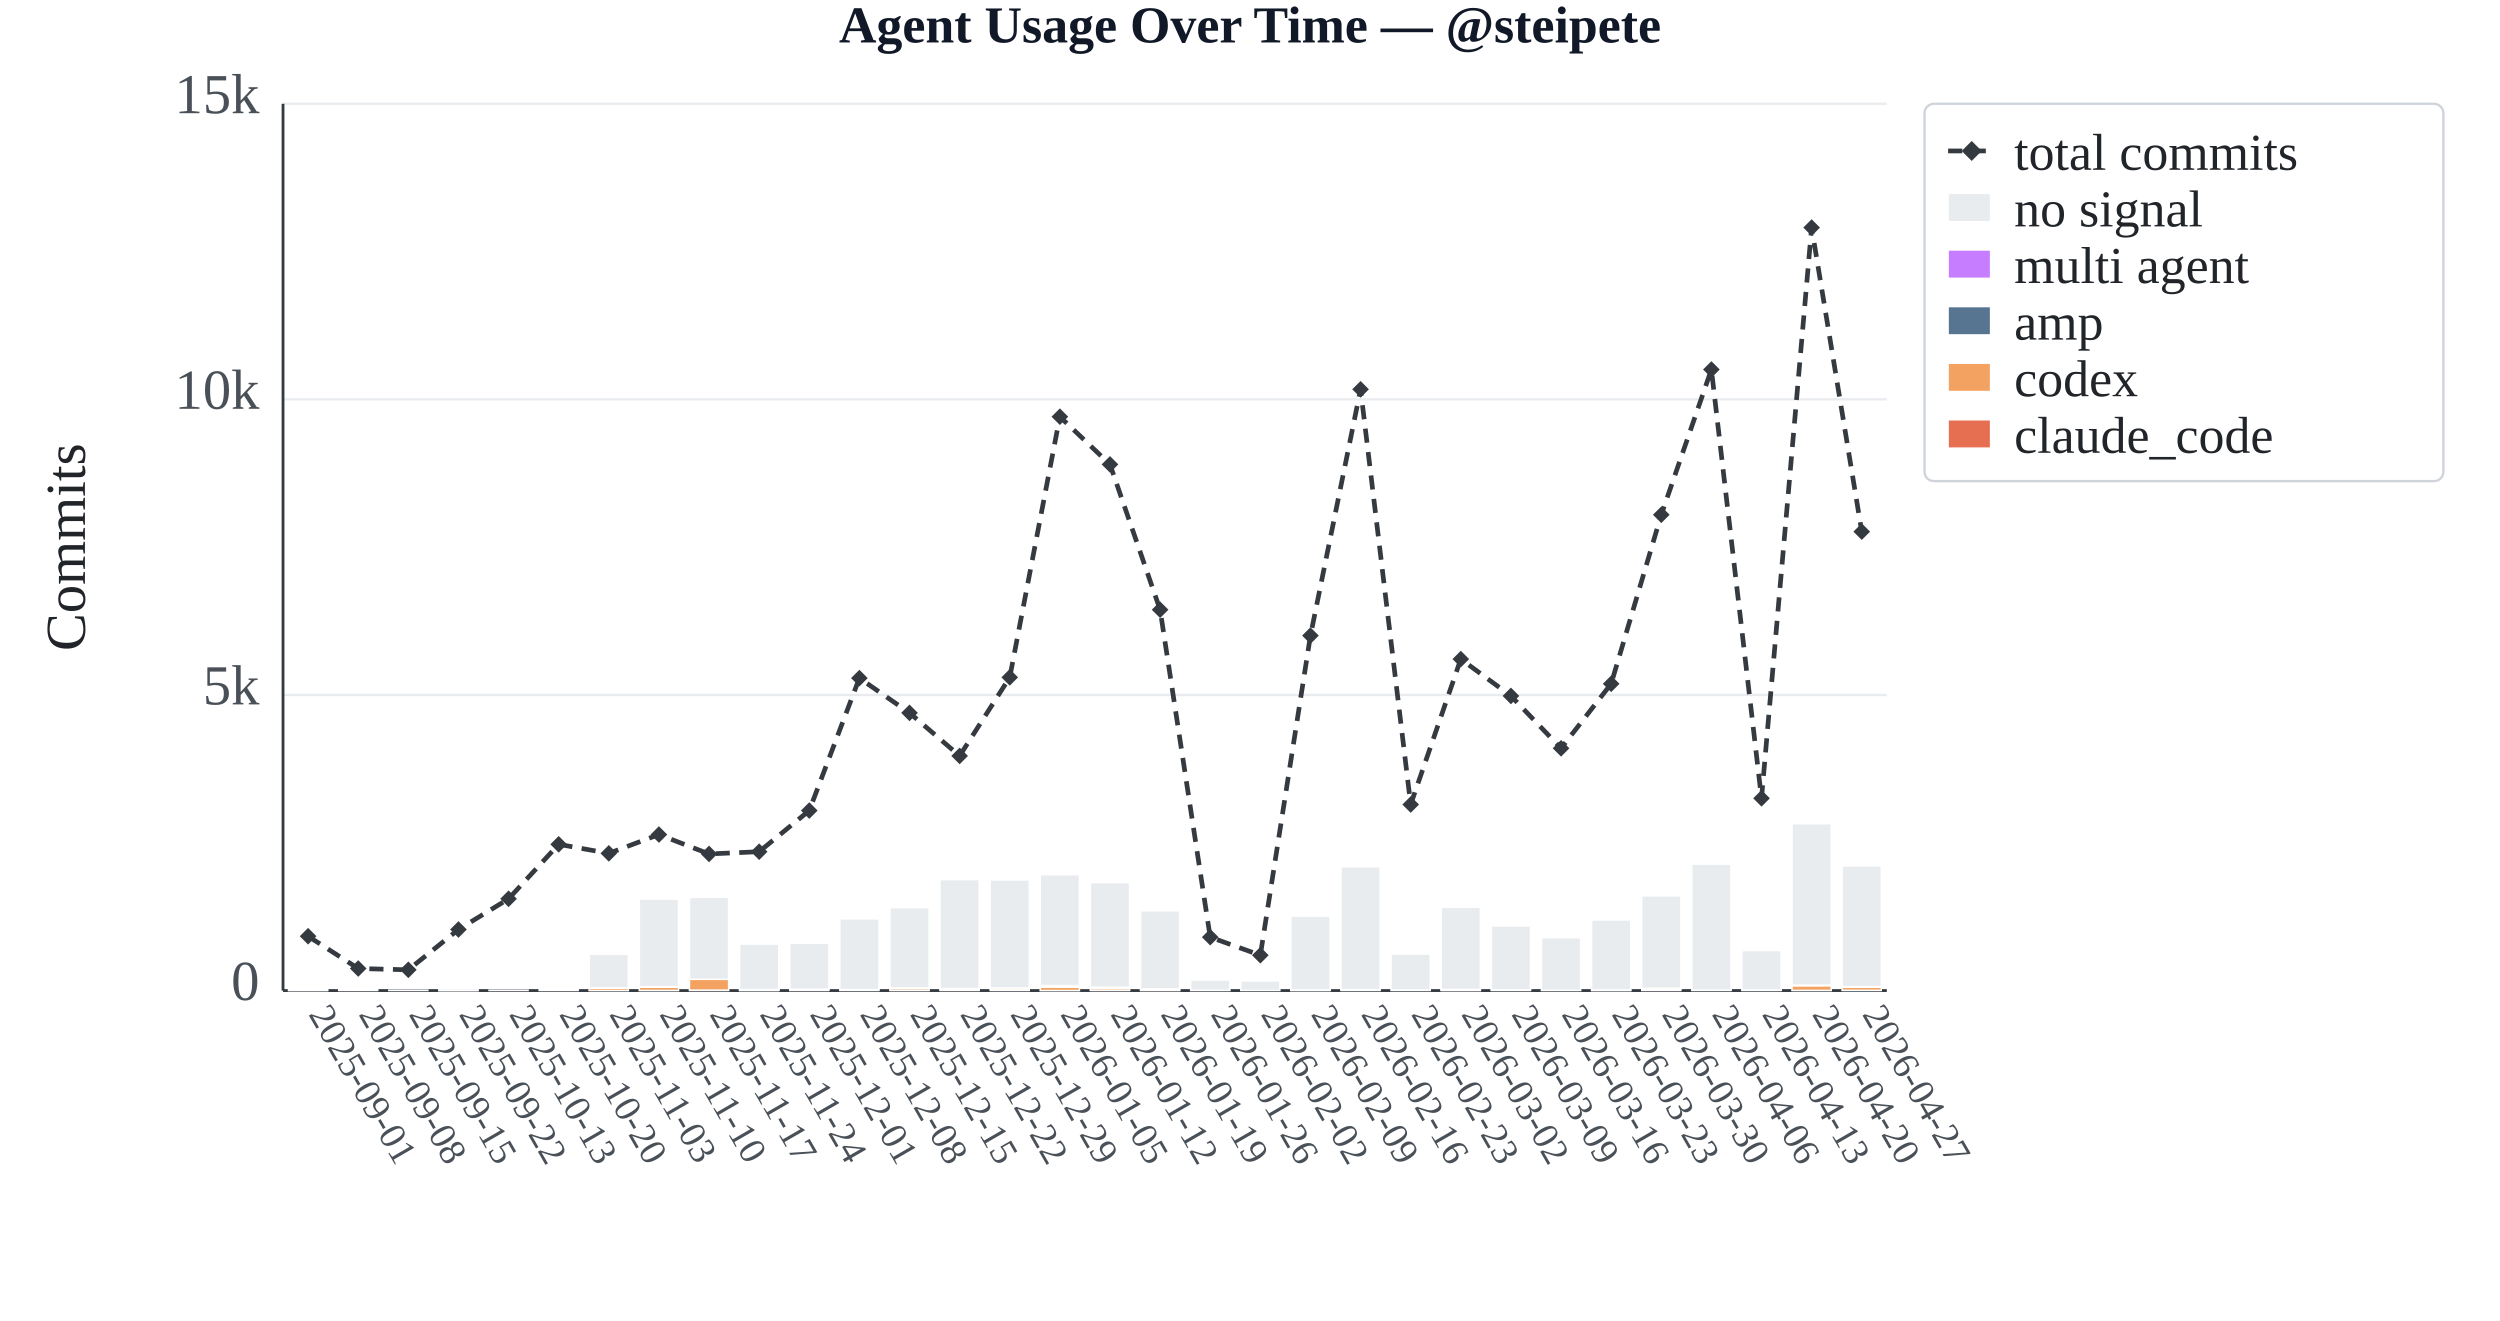
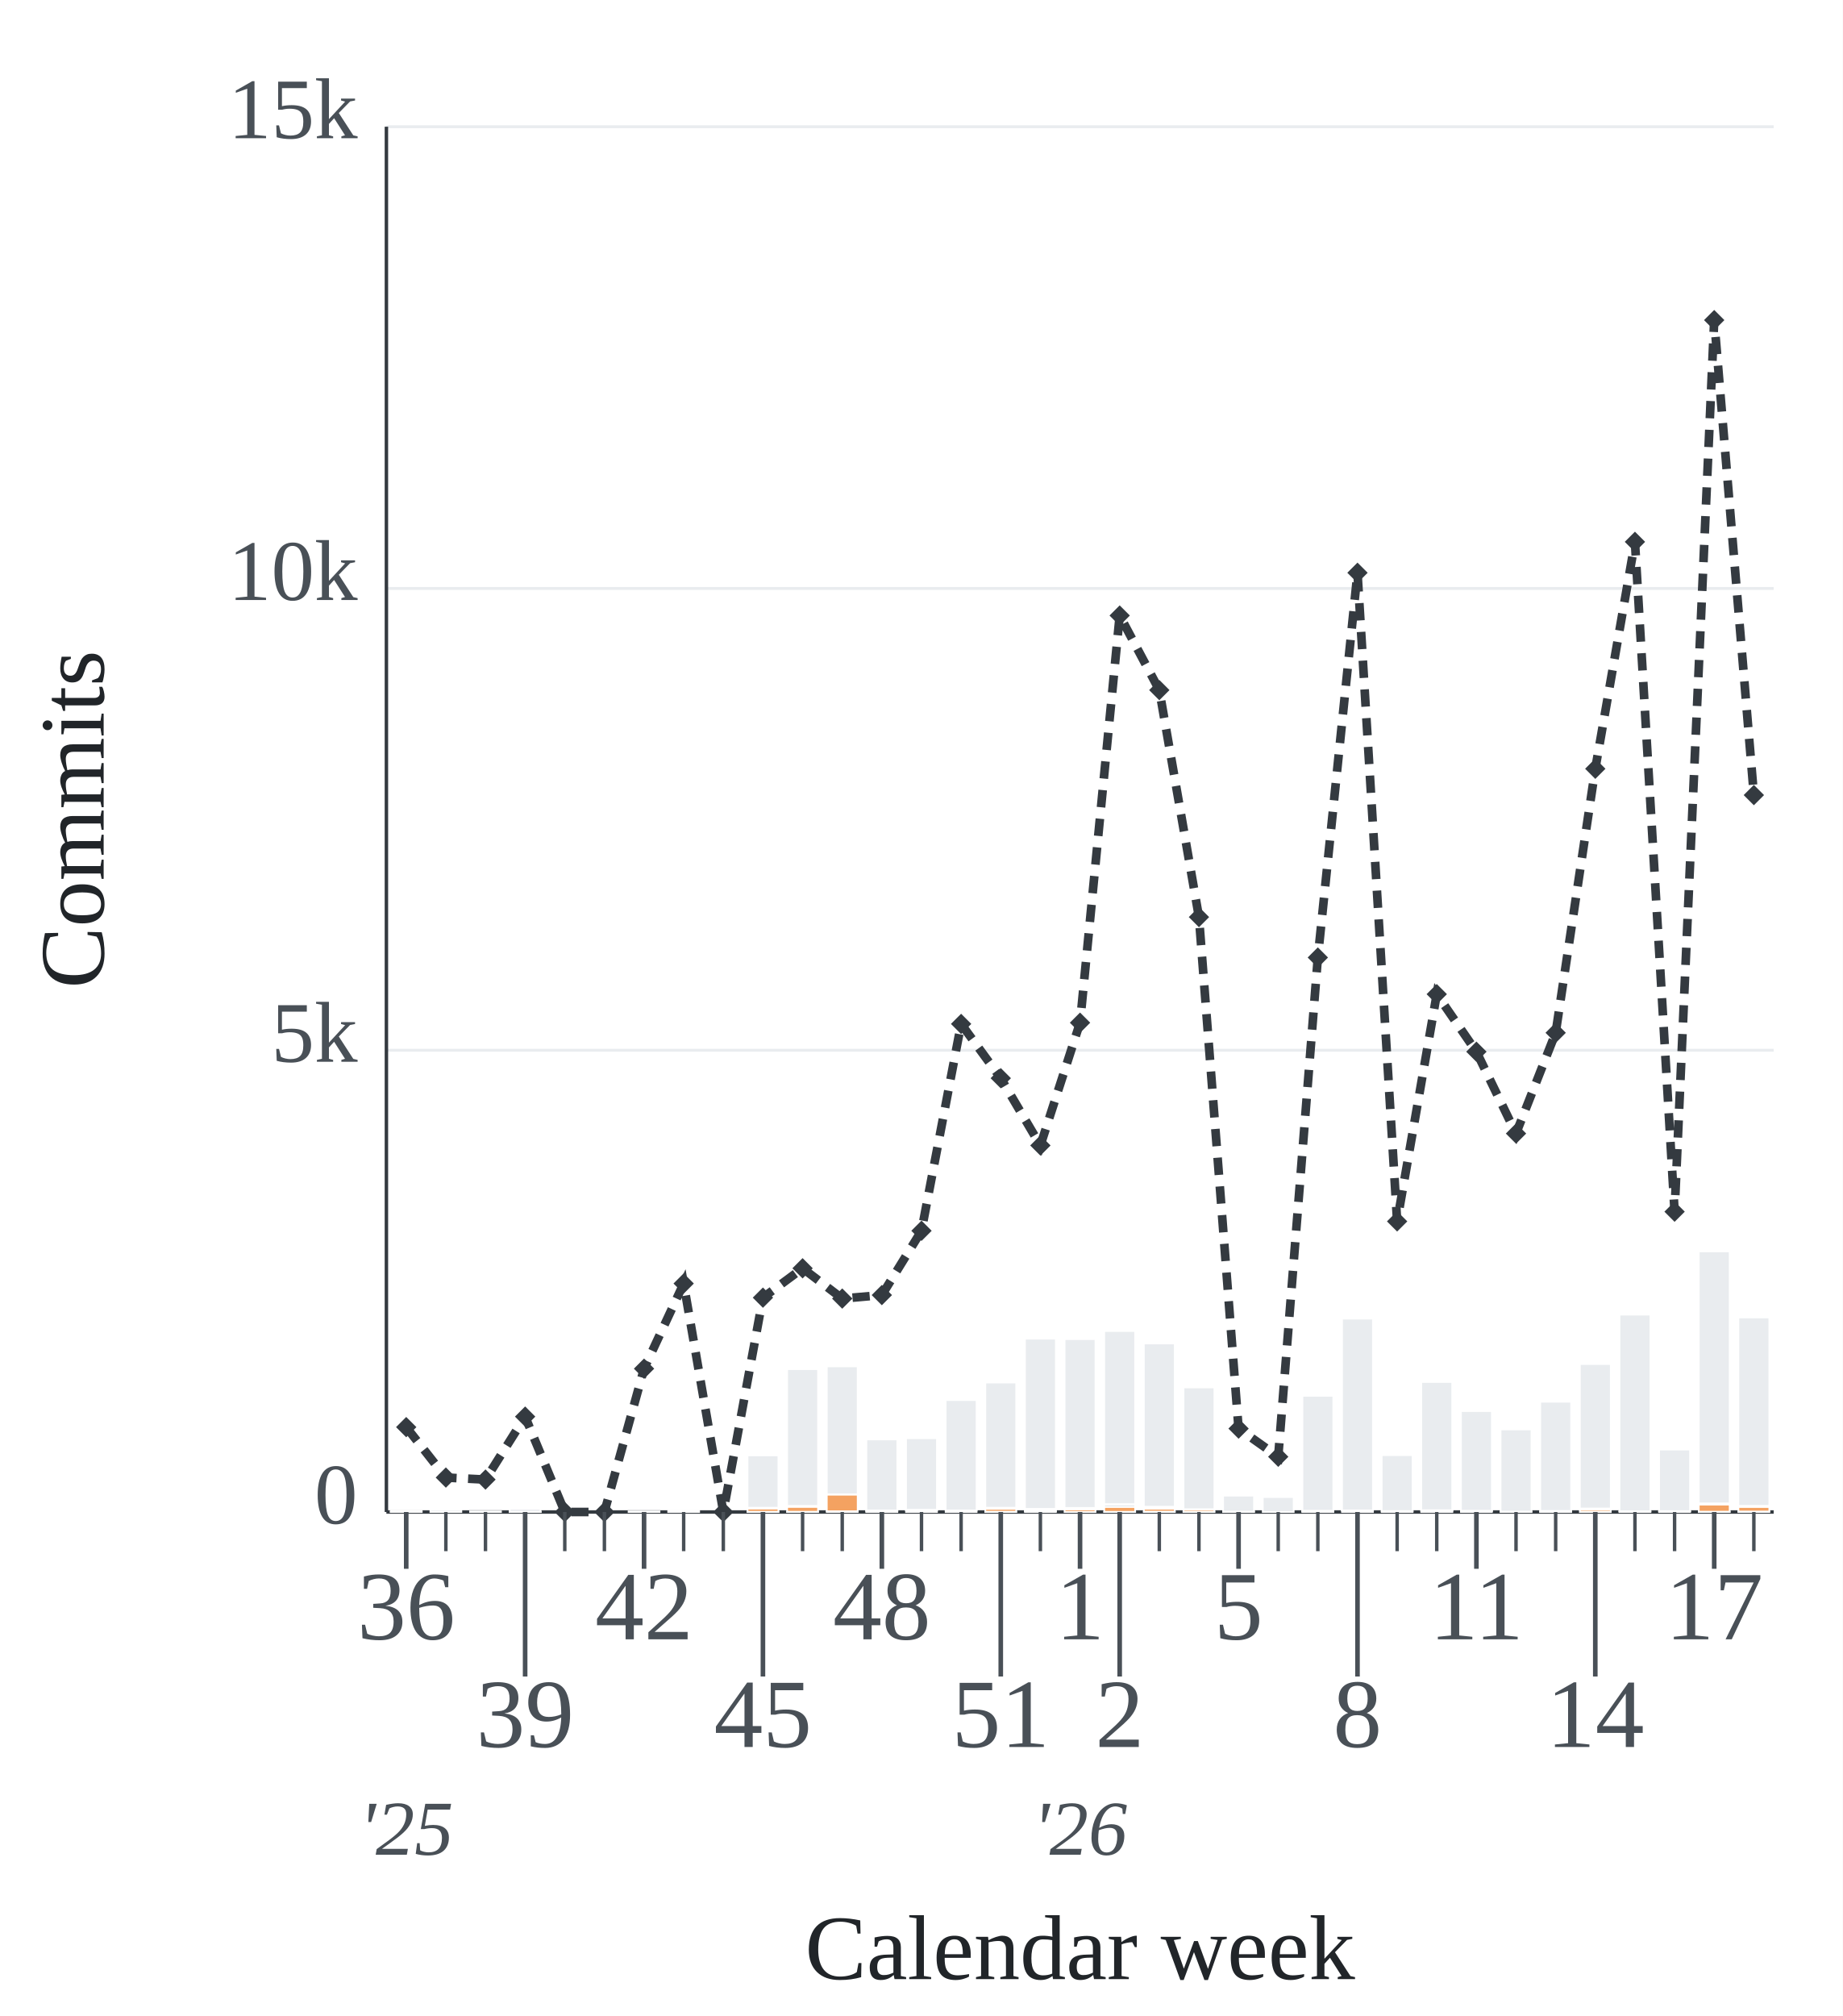
- <svg xmlns="http://www.w3.org/2000/svg" width="1060" height="560" viewBox="0 0 1060 560">
+ <svg xmlns="http://www.w3.org/2000/svg" width="640" height="700" viewBox="0 0 640 700">
  <rect width="100%" height="100%" fill="white" />
-   <line x1="120.00" y1="420.00" x2="800.00" y2="420.00" stroke="#e9ecef" stroke-width="1" />
-   <text x="110.00" y="424.00" text-anchor="end" font-size="24" fill="#495057">0</text>
-   <line x1="120.00" y1="294.67" x2="800.00" y2="294.67" stroke="#e9ecef" stroke-width="1" />
-   <text x="110.00" y="298.67" text-anchor="end" font-size="24" fill="#495057">5k</text>
-   <line x1="120.00" y1="169.33" x2="800.00" y2="169.33" stroke="#e9ecef" stroke-width="1" />
-   <text x="110.00" y="173.33" text-anchor="end" font-size="24" fill="#495057">10k</text>
-   <line x1="120.00" y1="44.00" x2="800.00" y2="44.00" stroke="#e9ecef" stroke-width="1" />
-   <text x="110.00" y="48.00" text-anchor="end" font-size="24" fill="#495057">15k</text>
-   <line x1="120.00" y1="420.00" x2="800.00" y2="420.00" stroke="#343a40" stroke-width="1.2" />
-   <line x1="120.00" y1="44.00" x2="120.00" y2="420.00" stroke="#343a40" stroke-width="1.2" />
-   <text x="530.00" y="18" text-anchor="middle" font-size="22" font-weight="700" fill="#111827">Agent Usage Over Time — @steipete</text>
-   <text x="36.00" y="232.00" transform="rotate(-90 36.00 232.00)" text-anchor="middle" font-size="24" fill="#212529">Commits</text>
-   <rect x="122.34" y="419.95" width="16.58" height="0.05" fill="#e76f51" stroke="white" stroke-width="0.6" />
-   <rect x="122.34" y="419.65" width="16.58" height="0.30" fill="#e9ecef" stroke="white" stroke-width="0.6" />
-   <rect x="143.59" y="419.40" width="16.58" height="0.60" fill="#e9ecef" stroke="white" stroke-width="0.6" />
-   <rect x="164.84" y="419.82" width="16.58" height="0.18" fill="#e9ecef" stroke="white" stroke-width="0.6" />
-   <rect x="186.09" y="419.97" width="16.58" height="0.03" fill="#e76f51" stroke="white" stroke-width="0.6" />
-   <rect x="186.09" y="419.95" width="16.58" height="0.03" fill="#f4a261" stroke="white" stroke-width="0.6" />
-   <rect x="186.09" y="419.12" width="16.58" height="0.83" fill="#e9ecef" stroke="white" stroke-width="0.6" />
-   <rect x="207.34" y="419.82" width="16.58" height="0.18" fill="#e9ecef" stroke="white" stroke-width="0.6" />
-   <rect x="228.59" y="419.60" width="16.58" height="0.40" fill="#e9ecef" stroke="white" stroke-width="0.6" />
-   <rect x="249.84" y="419.95" width="16.58" height="0.05" fill="#e76f51" stroke="white" stroke-width="0.6" />
-   <rect x="249.84" y="419.00" width="16.58" height="0.95" fill="#f4a261" stroke="white" stroke-width="0.6" />
-   <rect x="249.84" y="418.97" width="16.58" height="0.03" fill="#577590" stroke="white" stroke-width="0.6" />
-   <rect x="249.84" y="418.85" width="16.58" height="0.13" fill="#c77dff" stroke="white" stroke-width="0.6" />
-   <rect x="249.84" y="404.63" width="16.58" height="14.21" fill="#e9ecef" stroke="white" stroke-width="0.6" />
-   <rect x="271.09" y="419.95" width="16.58" height="0.05" fill="#e76f51" stroke="white" stroke-width="0.6" />
-   <rect x="271.09" y="418.57" width="16.58" height="1.38" fill="#f4a261" stroke="white" stroke-width="0.6" />
-   <rect x="271.09" y="418.47" width="16.58" height="0.10" fill="#577590" stroke="white" stroke-width="0.6" />
-   <rect x="271.09" y="418.35" width="16.58" height="0.13" fill="#c77dff" stroke="white" stroke-width="0.6" />
-   <rect x="271.09" y="381.22" width="16.58" height="37.12" fill="#e9ecef" stroke="white" stroke-width="0.6" />
-   <rect x="292.34" y="419.80" width="16.58" height="0.20" fill="#e76f51" stroke="white" stroke-width="0.6" />
-   <rect x="292.34" y="415.24" width="16.58" height="4.56" fill="#f4a261" stroke="white" stroke-width="0.6" />
-   <rect x="292.34" y="415.21" width="16.58" height="0.03" fill="#577590" stroke="white" stroke-width="0.6" />
-   <rect x="292.34" y="380.47" width="16.58" height="34.74" fill="#e9ecef" stroke="white" stroke-width="0.6" />
-   <rect x="313.59" y="419.95" width="16.58" height="0.05" fill="#e76f51" stroke="white" stroke-width="0.6" />
-   <rect x="313.59" y="419.65" width="16.58" height="0.30" fill="#f4a261" stroke="white" stroke-width="0.6" />
-   <rect x="313.59" y="419.62" width="16.58" height="0.03" fill="#577590" stroke="white" stroke-width="0.6" />
-   <rect x="313.59" y="419.57" width="16.58" height="0.05" fill="#c77dff" stroke="white" stroke-width="0.6" />
-   <rect x="313.59" y="400.30" width="16.58" height="19.28" fill="#e9ecef" stroke="white" stroke-width="0.6" />
-   <rect x="334.84" y="419.50" width="16.58" height="0.50" fill="#f4a261" stroke="white" stroke-width="0.6" />
-   <rect x="334.84" y="419.45" width="16.58" height="0.05" fill="#577590" stroke="white" stroke-width="0.6" />
-   <rect x="334.84" y="419.40" width="16.58" height="0.05" fill="#c77dff" stroke="white" stroke-width="0.6" />
-   <rect x="334.84" y="399.97" width="16.58" height="19.43" fill="#e9ecef" stroke="white" stroke-width="0.6" />
-   <rect x="356.09" y="419.57" width="16.58" height="0.43" fill="#f4a261" stroke="white" stroke-width="0.6" />
-   <rect x="356.09" y="389.62" width="16.58" height="29.95" fill="#e9ecef" stroke="white" stroke-width="0.6" />
-   <rect x="377.34" y="419.92" width="16.58" height="0.08" fill="#e76f51" stroke="white" stroke-width="0.6" />
-   <rect x="377.34" y="419.12" width="16.58" height="0.80" fill="#f4a261" stroke="white" stroke-width="0.6" />
-   <rect x="377.34" y="418.90" width="16.58" height="0.23" fill="#577590" stroke="white" stroke-width="0.6" />
-   <rect x="377.34" y="418.85" width="16.58" height="0.05" fill="#c77dff" stroke="white" stroke-width="0.6" />
-   <rect x="377.34" y="384.86" width="16.58" height="33.99" fill="#e9ecef" stroke="white" stroke-width="0.6" />
-   <rect x="398.59" y="419.77" width="16.58" height="0.23" fill="#e76f51" stroke="white" stroke-width="0.6" />
-   <rect x="398.59" y="419.35" width="16.58" height="0.43" fill="#f4a261" stroke="white" stroke-width="0.6" />
-   <rect x="398.59" y="419.22" width="16.58" height="0.13" fill="#577590" stroke="white" stroke-width="0.6" />
-   <rect x="398.59" y="419.15" width="16.58" height="0.08" fill="#c77dff" stroke="white" stroke-width="0.6" />
-   <rect x="398.59" y="372.95" width="16.58" height="46.20" fill="#e9ecef" stroke="white" stroke-width="0.6" />
-   <rect x="419.84" y="419.30" width="16.58" height="0.70" fill="#f4a261" stroke="white" stroke-width="0.6" />
-   <rect x="419.84" y="419.00" width="16.58" height="0.30" fill="#577590" stroke="white" stroke-width="0.6" />
-   <rect x="419.84" y="418.90" width="16.58" height="0.10" fill="#c77dff" stroke="white" stroke-width="0.6" />
-   <rect x="419.84" y="373.08" width="16.58" height="45.82" fill="#e9ecef" stroke="white" stroke-width="0.6" />
-   <rect x="441.09" y="419.97" width="16.58" height="0.03" fill="#e76f51" stroke="white" stroke-width="0.6" />
-   <rect x="441.09" y="418.60" width="16.58" height="1.38" fill="#f4a261" stroke="white" stroke-width="0.6" />
-   <rect x="441.09" y="418.07" width="16.58" height="0.53" fill="#577590" stroke="white" stroke-width="0.6" />
-   <rect x="441.09" y="417.87" width="16.58" height="0.20" fill="#c77dff" stroke="white" stroke-width="0.6" />
-   <rect x="441.09" y="370.87" width="16.58" height="47.00" fill="#e9ecef" stroke="white" stroke-width="0.6" />
-   <rect x="462.34" y="419.90" width="16.58" height="0.10" fill="#e76f51" stroke="white" stroke-width="0.6" />
-   <rect x="462.34" y="419.10" width="16.58" height="0.80" fill="#f4a261" stroke="white" stroke-width="0.6" />
-   <rect x="462.34" y="418.75" width="16.58" height="0.35" fill="#577590" stroke="white" stroke-width="0.6" />
-   <rect x="462.34" y="418.57" width="16.58" height="0.18" fill="#c77dff" stroke="white" stroke-width="0.6" />
-   <rect x="462.34" y="374.25" width="16.58" height="44.32" fill="#e9ecef" stroke="white" stroke-width="0.6" />
-   <rect x="483.59" y="419.92" width="16.58" height="0.08" fill="#e76f51" stroke="white" stroke-width="0.6" />
-   <rect x="483.59" y="419.30" width="16.58" height="0.63" fill="#f4a261" stroke="white" stroke-width="0.6" />
-   <rect x="483.59" y="419.25" width="16.58" height="0.05" fill="#577590" stroke="white" stroke-width="0.6" />
-   <rect x="483.59" y="386.19" width="16.58" height="33.06" fill="#e9ecef" stroke="white" stroke-width="0.6" />
-   <rect x="504.84" y="419.90" width="16.58" height="0.10" fill="#f4a261" stroke="white" stroke-width="0.6" />
-   <rect x="504.84" y="415.56" width="16.58" height="4.34" fill="#e9ecef" stroke="white" stroke-width="0.6" />
-   <rect x="526.09" y="415.94" width="16.58" height="4.06" fill="#e9ecef" stroke="white" stroke-width="0.6" />
-   <rect x="547.34" y="419.95" width="16.58" height="0.05" fill="#e76f51" stroke="white" stroke-width="0.6" />
-   <rect x="547.34" y="419.72" width="16.58" height="0.23" fill="#f4a261" stroke="white" stroke-width="0.6" />
-   <rect x="547.34" y="419.70" width="16.58" height="0.03" fill="#577590" stroke="white" stroke-width="0.6" />
-   <rect x="547.34" y="419.67" width="16.58" height="0.03" fill="#c77dff" stroke="white" stroke-width="0.6" />
-   <rect x="547.34" y="388.47" width="16.58" height="31.21" fill="#e9ecef" stroke="white" stroke-width="0.6" />
-   <rect x="568.59" y="419.60" width="16.58" height="0.40" fill="#f4a261" stroke="white" stroke-width="0.6" />
-   <rect x="568.59" y="419.57" width="16.58" height="0.03" fill="#c77dff" stroke="white" stroke-width="0.6" />
-   <rect x="568.59" y="367.51" width="16.58" height="52.06" fill="#e9ecef" stroke="white" stroke-width="0.6" />
-   <rect x="589.84" y="419.75" width="16.58" height="0.25" fill="#f4a261" stroke="white" stroke-width="0.6" />
-   <rect x="589.84" y="404.56" width="16.58" height="15.19" fill="#e9ecef" stroke="white" stroke-width="0.6" />
-   <rect x="611.09" y="419.95" width="16.58" height="0.05" fill="#e76f51" stroke="white" stroke-width="0.6" />
-   <rect x="611.09" y="419.60" width="16.58" height="0.35" fill="#f4a261" stroke="white" stroke-width="0.6" />
-   <rect x="611.09" y="419.55" width="16.58" height="0.05" fill="#577590" stroke="white" stroke-width="0.6" />
-   <rect x="611.09" y="419.52" width="16.58" height="0.03" fill="#c77dff" stroke="white" stroke-width="0.6" />
-   <rect x="611.09" y="384.71" width="16.58" height="34.82" fill="#e9ecef" stroke="white" stroke-width="0.6" />
-   <rect x="632.34" y="419.70" width="16.58" height="0.30" fill="#f4a261" stroke="white" stroke-width="0.6" />
-   <rect x="632.34" y="419.67" width="16.58" height="0.03" fill="#577590" stroke="white" stroke-width="0.6" />
-   <rect x="632.34" y="392.60" width="16.58" height="27.07" fill="#e9ecef" stroke="white" stroke-width="0.6" />
-   <rect x="653.59" y="419.90" width="16.58" height="0.10" fill="#f4a261" stroke="white" stroke-width="0.6" />
-   <rect x="653.59" y="397.59" width="16.58" height="22.31" fill="#e9ecef" stroke="white" stroke-width="0.6" />
-   <rect x="674.84" y="419.97" width="16.58" height="0.03" fill="#e76f51" stroke="white" stroke-width="0.6" />
-   <rect x="674.84" y="419.72" width="16.58" height="0.25" fill="#f4a261" stroke="white" stroke-width="0.6" />
-   <rect x="674.84" y="390.07" width="16.58" height="29.65" fill="#e9ecef" stroke="white" stroke-width="0.6" />
-   <rect x="696.09" y="419.37" width="16.58" height="0.63" fill="#f4a261" stroke="white" stroke-width="0.6" />
-   <rect x="696.09" y="419.30" width="16.58" height="0.08" fill="#577590" stroke="white" stroke-width="0.6" />
-   <rect x="696.09" y="419.05" width="16.58" height="0.25" fill="#c77dff" stroke="white" stroke-width="0.6" />
-   <rect x="696.09" y="379.84" width="16.58" height="39.20" fill="#e9ecef" stroke="white" stroke-width="0.6" />
-   <rect x="717.34" y="419.85" width="16.58" height="0.15" fill="#f4a261" stroke="white" stroke-width="0.6" />
-   <rect x="717.34" y="419.82" width="16.58" height="0.03" fill="#c77dff" stroke="white" stroke-width="0.6" />
-   <rect x="717.34" y="366.43" width="16.58" height="53.39" fill="#e9ecef" stroke="white" stroke-width="0.6" />
-   <rect x="738.59" y="419.82" width="16.58" height="0.18" fill="#f4a261" stroke="white" stroke-width="0.6" />
-   <rect x="738.59" y="419.77" width="16.58" height="0.05" fill="#c77dff" stroke="white" stroke-width="0.6" />
-   <rect x="738.59" y="403.05" width="16.58" height="16.72" fill="#e9ecef" stroke="white" stroke-width="0.6" />
-   <rect x="759.84" y="419.92" width="16.58" height="0.08" fill="#e76f51" stroke="white" stroke-width="0.6" />
-   <rect x="759.84" y="417.94" width="16.58" height="1.98" fill="#f4a261" stroke="white" stroke-width="0.6" />
-   <rect x="759.84" y="417.72" width="16.58" height="0.23" fill="#577590" stroke="white" stroke-width="0.6" />
-   <rect x="759.84" y="417.67" width="16.58" height="0.05" fill="#c77dff" stroke="white" stroke-width="0.6" />
-   <rect x="759.84" y="349.26" width="16.58" height="68.41" fill="#e9ecef" stroke="white" stroke-width="0.6" />
-   <rect x="781.09" y="419.87" width="16.58" height="0.13" fill="#e76f51" stroke="white" stroke-width="0.6" />
-   <rect x="781.09" y="418.57" width="16.58" height="1.30" fill="#f4a261" stroke="white" stroke-width="0.6" />
-   <rect x="781.09" y="418.55" width="16.58" height="0.03" fill="#577590" stroke="white" stroke-width="0.6" />
-   <rect x="781.09" y="418.32" width="16.58" height="0.23" fill="#c77dff" stroke="white" stroke-width="0.6" />
-   <rect x="781.09" y="367.18" width="16.58" height="51.14" fill="#e9ecef" stroke="white" stroke-width="0.6" />
-   <polyline fill="none" stroke="#343a40" stroke-width="2" stroke-dasharray="6 4" points="130.63,396.96 151.88,410.65 173.13,411.20 194.38,394.11 215.63,381.10 236.88,357.99 258.13,361.82 279.38,353.85 300.63,362.07 321.88,361.12 343.13,343.67 364.38,287.52 385.63,302.26 406.88,320.51 428.13,287.20 449.38,176.68 470.63,196.91 491.88,258.52 513.13,397.36 534.38,405.01 555.63,269.50 576.88,165.07 598.13,341.12 619.38,279.45 640.63,295.07 661.88,317.28 683.13,289.93 704.38,218.26 725.63,156.67 746.88,338.48 768.13,96.49 789.38,225.41" />
-   <rect x="128.13" y="394.46" width="5" height="5" fill="#343a40" transform="rotate(45 130.63 396.96)" />
-   <rect x="149.38" y="408.15" width="5" height="5" fill="#343a40" transform="rotate(45 151.88 410.65)" />
-   <rect x="170.63" y="408.70" width="5" height="5" fill="#343a40" transform="rotate(45 173.13 411.20)" />
-   <rect x="191.88" y="391.61" width="5" height="5" fill="#343a40" transform="rotate(45 194.38 394.11)" />
-   <rect x="213.13" y="378.60" width="5" height="5" fill="#343a40" transform="rotate(45 215.63 381.10)" />
-   <rect x="234.38" y="355.49" width="5" height="5" fill="#343a40" transform="rotate(45 236.88 357.99)" />
-   <rect x="255.63" y="359.32" width="5" height="5" fill="#343a40" transform="rotate(45 258.13 361.82)" />
-   <rect x="276.88" y="351.35" width="5" height="5" fill="#343a40" transform="rotate(45 279.38 353.85)" />
-   <rect x="298.13" y="359.57" width="5" height="5" fill="#343a40" transform="rotate(45 300.63 362.07)" />
-   <rect x="319.38" y="358.62" width="5" height="5" fill="#343a40" transform="rotate(45 321.88 361.12)" />
-   <rect x="340.63" y="341.17" width="5" height="5" fill="#343a40" transform="rotate(45 343.13 343.67)" />
-   <rect x="361.88" y="285.02" width="5" height="5" fill="#343a40" transform="rotate(45 364.38 287.52)" />
-   <rect x="383.13" y="299.76" width="5" height="5" fill="#343a40" transform="rotate(45 385.63 302.26)" />
-   <rect x="404.38" y="318.01" width="5" height="5" fill="#343a40" transform="rotate(45 406.88 320.51)" />
-   <rect x="425.63" y="284.70" width="5" height="5" fill="#343a40" transform="rotate(45 428.13 287.20)" />
-   <rect x="446.88" y="174.18" width="5" height="5" fill="#343a40" transform="rotate(45 449.38 176.68)" />
-   <rect x="468.13" y="194.41" width="5" height="5" fill="#343a40" transform="rotate(45 470.63 196.91)" />
-   <rect x="489.38" y="256.02" width="5" height="5" fill="#343a40" transform="rotate(45 491.88 258.52)" />
-   <rect x="510.63" y="394.86" width="5" height="5" fill="#343a40" transform="rotate(45 513.13 397.36)" />
-   <rect x="531.88" y="402.51" width="5" height="5" fill="#343a40" transform="rotate(45 534.38 405.01)" />
-   <rect x="553.13" y="267.00" width="5" height="5" fill="#343a40" transform="rotate(45 555.63 269.50)" />
-   <rect x="574.38" y="162.57" width="5" height="5" fill="#343a40" transform="rotate(45 576.88 165.07)" />
-   <rect x="595.63" y="338.62" width="5" height="5" fill="#343a40" transform="rotate(45 598.13 341.12)" />
-   <rect x="616.88" y="276.95" width="5" height="5" fill="#343a40" transform="rotate(45 619.38 279.45)" />
-   <rect x="638.13" y="292.57" width="5" height="5" fill="#343a40" transform="rotate(45 640.63 295.07)" />
-   <rect x="659.38" y="314.78" width="5" height="5" fill="#343a40" transform="rotate(45 661.88 317.28)" />
-   <rect x="680.63" y="287.43" width="5" height="5" fill="#343a40" transform="rotate(45 683.13 289.93)" />
-   <rect x="701.88" y="215.76" width="5" height="5" fill="#343a40" transform="rotate(45 704.38 218.26)" />
-   <rect x="723.13" y="154.17" width="5" height="5" fill="#343a40" transform="rotate(45 725.63 156.67)" />
-   <rect x="744.38" y="335.98" width="5" height="5" fill="#343a40" transform="rotate(45 746.88 338.48)" />
-   <rect x="765.63" y="93.99" width="5" height="5" fill="#343a40" transform="rotate(45 768.13 96.49)" />
-   <rect x="786.88" y="222.91" width="5" height="5" fill="#343a40" transform="rotate(45 789.38 225.41)" />
-   <text x="130.63" y="430.00" transform="rotate(60 130.63 430.00)" font-size="16" text-anchor="start" fill="#495057">2025-09-01</text>
-   <text x="151.88" y="430.00" transform="rotate(60 151.88 430.00)" font-size="16" text-anchor="start" fill="#495057">2025-09-08</text>
-   <text x="173.13" y="430.00" transform="rotate(60 173.13 430.00)" font-size="16" text-anchor="start" fill="#495057">2025-09-15</text>
-   <text x="194.38" y="430.00" transform="rotate(60 194.38 430.00)" font-size="16" text-anchor="start" fill="#495057">2025-09-22</text>
-   <text x="215.63" y="430.00" transform="rotate(60 215.63 430.00)" font-size="16" text-anchor="start" fill="#495057">2025-10-13</text>
-   <text x="236.88" y="430.00" transform="rotate(60 236.88 430.00)" font-size="16" text-anchor="start" fill="#495057">2025-10-20</text>
-   <text x="258.13" y="430.00" transform="rotate(60 258.13 430.00)" font-size="16" text-anchor="start" fill="#495057">2025-11-03</text>
-   <text x="279.38" y="430.00" transform="rotate(60 279.38 430.00)" font-size="16" text-anchor="start" fill="#495057">2025-11-10</text>
-   <text x="300.63" y="430.00" transform="rotate(60 300.63 430.00)" font-size="16" text-anchor="start" fill="#495057">2025-11-17</text>
-   <text x="321.88" y="430.00" transform="rotate(60 321.88 430.00)" font-size="16" text-anchor="start" fill="#495057">2025-11-24</text>
-   <text x="343.13" y="430.00" transform="rotate(60 343.13 430.00)" font-size="16" text-anchor="start" fill="#495057">2025-12-01</text>
-   <text x="364.38" y="430.00" transform="rotate(60 364.38 430.00)" font-size="16" text-anchor="start" fill="#495057">2025-12-08</text>
-   <text x="385.63" y="430.00" transform="rotate(60 385.63 430.00)" font-size="16" text-anchor="start" fill="#495057">2025-12-15</text>
-   <text x="406.88" y="430.00" transform="rotate(60 406.88 430.00)" font-size="16" text-anchor="start" fill="#495057">2025-12-22</text>
-   <text x="428.13" y="430.00" transform="rotate(60 428.13 430.00)" font-size="16" text-anchor="start" fill="#495057">2025-12-29</text>
-   <text x="449.38" y="430.00" transform="rotate(60 449.38 430.00)" font-size="16" text-anchor="start" fill="#495057">2026-01-05</text>
-   <text x="470.63" y="430.00" transform="rotate(60 470.63 430.00)" font-size="16" text-anchor="start" fill="#495057">2026-01-12</text>
-   <text x="491.88" y="430.00" transform="rotate(60 491.88 430.00)" font-size="16" text-anchor="start" fill="#495057">2026-01-19</text>
-   <text x="513.13" y="430.00" transform="rotate(60 513.13 430.00)" font-size="16" text-anchor="start" fill="#495057">2026-01-26</text>
-   <text x="534.38" y="430.00" transform="rotate(60 534.38 430.00)" font-size="16" text-anchor="start" fill="#495057">2026-02-02</text>
-   <text x="555.63" y="430.00" transform="rotate(60 555.63 430.00)" font-size="16" text-anchor="start" fill="#495057">2026-02-09</text>
-   <text x="576.88" y="430.00" transform="rotate(60 576.88 430.00)" font-size="16" text-anchor="start" fill="#495057">2026-02-16</text>
-   <text x="598.13" y="430.00" transform="rotate(60 598.13 430.00)" font-size="16" text-anchor="start" fill="#495057">2026-02-23</text>
-   <text x="619.38" y="430.00" transform="rotate(60 619.38 430.00)" font-size="16" text-anchor="start" fill="#495057">2026-03-02</text>
-   <text x="640.63" y="430.00" transform="rotate(60 640.63 430.00)" font-size="16" text-anchor="start" fill="#495057">2026-03-09</text>
-   <text x="661.88" y="430.00" transform="rotate(60 661.88 430.00)" font-size="16" text-anchor="start" fill="#495057">2026-03-16</text>
-   <text x="683.13" y="430.00" transform="rotate(60 683.13 430.00)" font-size="16" text-anchor="start" fill="#495057">2026-03-23</text>
-   <text x="704.38" y="430.00" transform="rotate(60 704.38 430.00)" font-size="16" text-anchor="start" fill="#495057">2026-03-30</text>
-   <text x="725.63" y="430.00" transform="rotate(60 725.63 430.00)" font-size="16" text-anchor="start" fill="#495057">2026-04-06</text>
-   <text x="746.88" y="430.00" transform="rotate(60 746.88 430.00)" font-size="16" text-anchor="start" fill="#495057">2026-04-13</text>
-   <text x="768.13" y="430.00" transform="rotate(60 768.13 430.00)" font-size="16" text-anchor="start" fill="#495057">2026-04-20</text>
-   <text x="789.38" y="430.00" transform="rotate(60 789.38 430.00)" font-size="16" text-anchor="start" fill="#495057">2026-04-27</text>
-   <rect x="816.00" y="44.00" width="220.00" height="160.00" rx="4" ry="4" fill="white" fill-opacity="0.92" stroke="#ced4da" stroke-width="1" />
-   <line x1="826.00" y1="64.00" x2="846.00" y2="64.00" stroke="#343a40" stroke-width="2" stroke-dasharray="6 4" />
-   <rect x="833.00" y="61.00" width="6" height="6" fill="#343a40" transform="rotate(45 836.00 64.00)" />
-   <text x="854.00" y="72.00" font-size="22" fill="#212529">total commits</text>
-   <rect x="826.00" y="82.00" width="18" height="12" fill="#e9ecef" stroke="#ffffff" stroke-width="0.6" />
-   <text x="854.00" y="96.00" font-size="22" fill="#212529">no signal</text>
-   <rect x="826.00" y="106.00" width="18" height="12" fill="#c77dff" stroke="#ffffff" stroke-width="0.6" />
-   <text x="854.00" y="120.00" font-size="22" fill="#212529">multi agent</text>
-   <rect x="826.00" y="130.00" width="18" height="12" fill="#577590" stroke="#ffffff" stroke-width="0.6" />
-   <text x="854.00" y="144.00" font-size="22" fill="#212529">amp</text>
-   <rect x="826.00" y="154.00" width="18" height="12" fill="#f4a261" stroke="#ffffff" stroke-width="0.6" />
-   <text x="854.00" y="168.00" font-size="22" fill="#212529">codex</text>
-   <rect x="826.00" y="178.00" width="18" height="12" fill="#e76f51" stroke="#ffffff" stroke-width="0.6" />
-   <text x="854.00" y="192.00" font-size="22" fill="#212529">claude_code</text>
+   <defs>
+     <pattern id="gapHatch" width="7" height="7" patternUnits="userSpaceOnUse" patternTransform="rotate(45)">
+       <rect width="7" height="7" fill="#f8f9fa" />
+       <line x1="0" y1="0" x2="0" y2="7" stroke="#adb5bd" stroke-width="2" />
+     </pattern>
+   </defs>
+   <line x1="134.20" y1="525.00" x2="616.00" y2="525.00" stroke="#e9ecef" stroke-width="1" />
+   <text x="124.20" y="529.00" text-anchor="end" font-size="30" fill="#495057">0</text>
+   <line x1="134.20" y1="364.67" x2="616.00" y2="364.67" stroke="#e9ecef" stroke-width="1" />
+   <text x="124.20" y="368.67" text-anchor="end" font-size="30" fill="#495057">5k</text>
+   <line x1="134.20" y1="204.33" x2="616.00" y2="204.33" stroke="#e9ecef" stroke-width="1" />
+   <text x="124.20" y="208.33" text-anchor="end" font-size="30" fill="#495057">10k</text>
+   <line x1="134.20" y1="44.00" x2="616.00" y2="44.00" stroke="#e9ecef" stroke-width="1" />
+   <text x="124.20" y="48.00" text-anchor="end" font-size="30" fill="#495057">15k</text>
+   <line x1="134.20" y1="525.00" x2="616.00" y2="525.00" stroke="#343a40" stroke-width="1.2" />
+   <line x1="134.20" y1="44.00" x2="134.20" y2="525.00" stroke="#343a40" stroke-width="1.2" />
+   <text x="36.00" y="284.50" transform="rotate(-90 36.00 284.50)" text-anchor="middle" font-size="32" fill="#212529">Commits</text>
+   <text x="375.10" y="687.20" text-anchor="middle" font-size="32" fill="#212529">Calendar week</text>
+   <rect x="135.71" y="524.94" width="10.74" height="0.06" fill="#e76f51" stroke="white" stroke-width="0.6" />
+   <rect x="135.71" y="524.55" width="10.74" height="0.38" fill="#e9ecef" stroke="white" stroke-width="0.6" />
+   <rect x="149.48" y="524.23" width="10.74" height="0.77" fill="#e9ecef" stroke="white" stroke-width="0.6" />
+   <rect x="163.25" y="524.78" width="10.74" height="0.22" fill="#e9ecef" stroke="white" stroke-width="0.6" />
+   <rect x="177.01" y="524.97" width="10.74" height="0.03" fill="#e76f51" stroke="white" stroke-width="0.6" />
+   <rect x="177.01" y="524.94" width="10.74" height="0.03" fill="#f4a261" stroke="white" stroke-width="0.6" />
+   <rect x="177.01" y="523.88" width="10.74" height="1.06" fill="#e9ecef" stroke="white" stroke-width="0.6" />
+   <rect x="218.31" y="524.78" width="10.74" height="0.22" fill="#e9ecef" stroke="white" stroke-width="0.6" />
+   <rect x="232.07" y="524.49" width="10.74" height="0.51" fill="#e9ecef" stroke="white" stroke-width="0.6" />
+   <rect x="259.61" y="524.94" width="10.74" height="0.06" fill="#e76f51" stroke="white" stroke-width="0.6" />
+   <rect x="259.61" y="523.72" width="10.74" height="1.22" fill="#f4a261" stroke="white" stroke-width="0.6" />
+   <rect x="259.61" y="523.69" width="10.74" height="0.03" fill="#577590" stroke="white" stroke-width="0.6" />
+   <rect x="259.61" y="523.52" width="10.74" height="0.16" fill="#c77dff" stroke="white" stroke-width="0.6" />
+   <rect x="259.61" y="505.34" width="10.74" height="18.18" fill="#e9ecef" stroke="white" stroke-width="0.6" />
+   <rect x="273.37" y="524.94" width="10.74" height="0.06" fill="#e76f51" stroke="white" stroke-width="0.6" />
+   <rect x="273.37" y="523.17" width="10.74" height="1.76" fill="#f4a261" stroke="white" stroke-width="0.6" />
+   <rect x="273.37" y="523.04" width="10.74" height="0.13" fill="#577590" stroke="white" stroke-width="0.6" />
+   <rect x="273.37" y="522.88" width="10.74" height="0.16" fill="#c77dff" stroke="white" stroke-width="0.6" />
+   <rect x="273.37" y="475.39" width="10.74" height="47.49" fill="#e9ecef" stroke="white" stroke-width="0.6" />
+   <rect x="287.14" y="524.74" width="10.74" height="0.26" fill="#e76f51" stroke="white" stroke-width="0.6" />
+   <rect x="287.14" y="518.91" width="10.74" height="5.84" fill="#f4a261" stroke="white" stroke-width="0.6" />
+   <rect x="287.14" y="518.88" width="10.74" height="0.03" fill="#577590" stroke="white" stroke-width="0.6" />
+   <rect x="287.14" y="474.43" width="10.74" height="44.44" fill="#e9ecef" stroke="white" stroke-width="0.6" />
+   <rect x="300.90" y="524.94" width="10.74" height="0.06" fill="#e76f51" stroke="white" stroke-width="0.6" />
+   <rect x="300.90" y="524.55" width="10.74" height="0.38" fill="#f4a261" stroke="white" stroke-width="0.6" />
+   <rect x="300.90" y="524.52" width="10.74" height="0.03" fill="#577590" stroke="white" stroke-width="0.6" />
+   <rect x="300.90" y="524.45" width="10.74" height="0.06" fill="#c77dff" stroke="white" stroke-width="0.6" />
+   <rect x="300.90" y="499.80" width="10.74" height="24.66" fill="#e9ecef" stroke="white" stroke-width="0.6" />
+   <rect x="314.67" y="524.36" width="10.74" height="0.64" fill="#f4a261" stroke="white" stroke-width="0.6" />
+   <rect x="314.67" y="524.29" width="10.74" height="0.06" fill="#577590" stroke="white" stroke-width="0.6" />
+   <rect x="314.67" y="524.23" width="10.74" height="0.06" fill="#c77dff" stroke="white" stroke-width="0.6" />
+   <rect x="314.67" y="499.38" width="10.74" height="24.85" fill="#e9ecef" stroke="white" stroke-width="0.6" />
+   <rect x="328.43" y="524.45" width="10.74" height="0.55" fill="#f4a261" stroke="white" stroke-width="0.6" />
+   <rect x="328.43" y="486.14" width="10.74" height="38.32" fill="#e9ecef" stroke="white" stroke-width="0.6" />
+   <rect x="342.20" y="524.90" width="10.74" height="0.10" fill="#e76f51" stroke="white" stroke-width="0.6" />
+   <rect x="342.20" y="523.88" width="10.74" height="1.03" fill="#f4a261" stroke="white" stroke-width="0.6" />
+   <rect x="342.20" y="523.59" width="10.74" height="0.29" fill="#577590" stroke="white" stroke-width="0.6" />
+   <rect x="342.20" y="523.52" width="10.74" height="0.06" fill="#c77dff" stroke="white" stroke-width="0.6" />
+   <rect x="342.20" y="480.04" width="10.74" height="43.48" fill="#e9ecef" stroke="white" stroke-width="0.6" />
+   <rect x="355.97" y="524.71" width="10.74" height="0.29" fill="#e76f51" stroke="white" stroke-width="0.6" />
+   <rect x="355.97" y="524.17" width="10.74" height="0.55" fill="#f4a261" stroke="white" stroke-width="0.6" />
+   <rect x="355.97" y="524.01" width="10.74" height="0.16" fill="#577590" stroke="white" stroke-width="0.6" />
+   <rect x="355.97" y="523.91" width="10.74" height="0.10" fill="#c77dff" stroke="white" stroke-width="0.6" />
+   <rect x="355.97" y="464.81" width="10.74" height="59.10" fill="#e9ecef" stroke="white" stroke-width="0.6" />
+   <rect x="369.73" y="524.10" width="10.74" height="0.90" fill="#f4a261" stroke="white" stroke-width="0.6" />
+   <rect x="369.73" y="523.72" width="10.74" height="0.38" fill="#577590" stroke="white" stroke-width="0.6" />
+   <rect x="369.73" y="523.59" width="10.74" height="0.13" fill="#c77dff" stroke="white" stroke-width="0.6" />
+   <rect x="369.73" y="464.97" width="10.74" height="58.62" fill="#e9ecef" stroke="white" stroke-width="0.6" />
+   <rect x="383.50" y="524.97" width="10.74" height="0.03" fill="#e76f51" stroke="white" stroke-width="0.6" />
+   <rect x="383.50" y="523.20" width="10.74" height="1.76" fill="#f4a261" stroke="white" stroke-width="0.6" />
+   <rect x="383.50" y="522.53" width="10.74" height="0.67" fill="#577590" stroke="white" stroke-width="0.6" />
+   <rect x="383.50" y="522.27" width="10.74" height="0.26" fill="#c77dff" stroke="white" stroke-width="0.6" />
+   <rect x="383.50" y="462.15" width="10.74" height="60.12" fill="#e9ecef" stroke="white" stroke-width="0.6" />
+   <rect x="397.26" y="524.87" width="10.74" height="0.13" fill="#e76f51" stroke="white" stroke-width="0.6" />
+   <rect x="397.26" y="523.85" width="10.74" height="1.03" fill="#f4a261" stroke="white" stroke-width="0.6" />
+   <rect x="397.26" y="523.40" width="10.74" height="0.45" fill="#577590" stroke="white" stroke-width="0.6" />
+   <rect x="397.26" y="523.17" width="10.74" height="0.22" fill="#c77dff" stroke="white" stroke-width="0.6" />
+   <rect x="397.26" y="466.48" width="10.74" height="56.69" fill="#e9ecef" stroke="white" stroke-width="0.6" />
+   <rect x="411.03" y="524.90" width="10.74" height="0.10" fill="#e76f51" stroke="white" stroke-width="0.6" />
+   <rect x="411.03" y="524.10" width="10.74" height="0.80" fill="#f4a261" stroke="white" stroke-width="0.6" />
+   <rect x="411.03" y="524.04" width="10.74" height="0.06" fill="#577590" stroke="white" stroke-width="0.6" />
+   <rect x="411.03" y="481.74" width="10.74" height="42.30" fill="#e9ecef" stroke="white" stroke-width="0.6" />
+   <rect x="424.79" y="524.87" width="10.74" height="0.13" fill="#f4a261" stroke="white" stroke-width="0.6" />
+   <rect x="424.79" y="519.32" width="10.74" height="5.55" fill="#e9ecef" stroke="white" stroke-width="0.6" />
+   <rect x="438.56" y="519.81" width="10.74" height="5.19" fill="#e9ecef" stroke="white" stroke-width="0.6" />
+   <rect x="452.33" y="524.94" width="10.74" height="0.06" fill="#e76f51" stroke="white" stroke-width="0.6" />
+   <rect x="452.33" y="524.65" width="10.74" height="0.29" fill="#f4a261" stroke="white" stroke-width="0.6" />
+   <rect x="452.33" y="524.62" width="10.74" height="0.03" fill="#577590" stroke="white" stroke-width="0.6" />
+   <rect x="452.33" y="524.58" width="10.74" height="0.03" fill="#c77dff" stroke="white" stroke-width="0.6" />
+   <rect x="452.33" y="484.66" width="10.74" height="39.92" fill="#e9ecef" stroke="white" stroke-width="0.6" />
+   <rect x="466.09" y="524.49" width="10.74" height="0.51" fill="#f4a261" stroke="white" stroke-width="0.6" />
+   <rect x="466.09" y="524.45" width="10.74" height="0.03" fill="#c77dff" stroke="white" stroke-width="0.6" />
+   <rect x="466.09" y="457.85" width="10.74" height="66.60" fill="#e9ecef" stroke="white" stroke-width="0.6" />
+   <rect x="479.86" y="524.68" width="10.74" height="0.32" fill="#f4a261" stroke="white" stroke-width="0.6" />
+   <rect x="479.86" y="505.25" width="10.74" height="19.43" fill="#e9ecef" stroke="white" stroke-width="0.6" />
+   <rect x="493.62" y="524.94" width="10.74" height="0.06" fill="#e76f51" stroke="white" stroke-width="0.6" />
+   <rect x="493.62" y="524.49" width="10.74" height="0.45" fill="#f4a261" stroke="white" stroke-width="0.6" />
+   <rect x="493.62" y="524.42" width="10.74" height="0.06" fill="#577590" stroke="white" stroke-width="0.6" />
+   <rect x="493.62" y="524.39" width="10.74" height="0.03" fill="#c77dff" stroke="white" stroke-width="0.6" />
+   <rect x="493.62" y="479.85" width="10.74" height="44.54" fill="#e9ecef" stroke="white" stroke-width="0.6" />
+   <rect x="507.39" y="524.62" width="10.74" height="0.38" fill="#f4a261" stroke="white" stroke-width="0.6" />
+   <rect x="507.39" y="524.58" width="10.74" height="0.03" fill="#577590" stroke="white" stroke-width="0.6" />
+   <rect x="507.39" y="489.95" width="10.74" height="34.63" fill="#e9ecef" stroke="white" stroke-width="0.6" />
+   <rect x="521.15" y="524.87" width="10.74" height="0.13" fill="#f4a261" stroke="white" stroke-width="0.6" />
+   <rect x="521.15" y="496.33" width="10.74" height="28.54" fill="#e9ecef" stroke="white" stroke-width="0.6" />
+   <rect x="534.92" y="524.97" width="10.74" height="0.03" fill="#e76f51" stroke="white" stroke-width="0.6" />
+   <rect x="534.92" y="524.65" width="10.74" height="0.32" fill="#f4a261" stroke="white" stroke-width="0.6" />
+   <rect x="534.92" y="486.71" width="10.74" height="37.93" fill="#e9ecef" stroke="white" stroke-width="0.6" />
+   <rect x="548.69" y="524.20" width="10.74" height="0.80" fill="#f4a261" stroke="white" stroke-width="0.6" />
+   <rect x="548.69" y="524.10" width="10.74" height="0.10" fill="#577590" stroke="white" stroke-width="0.6" />
+   <rect x="548.69" y="523.78" width="10.74" height="0.32" fill="#c77dff" stroke="white" stroke-width="0.6" />
+   <rect x="548.69" y="473.63" width="10.74" height="50.15" fill="#e9ecef" stroke="white" stroke-width="0.6" />
+   <rect x="562.45" y="524.81" width="10.74" height="0.19" fill="#f4a261" stroke="white" stroke-width="0.6" />
+   <rect x="562.45" y="524.78" width="10.74" height="0.03" fill="#c77dff" stroke="white" stroke-width="0.6" />
+   <rect x="562.45" y="456.47" width="10.74" height="68.30" fill="#e9ecef" stroke="white" stroke-width="0.6" />
+   <rect x="576.22" y="524.78" width="10.74" height="0.22" fill="#f4a261" stroke="white" stroke-width="0.6" />
+   <rect x="576.22" y="524.71" width="10.74" height="0.06" fill="#c77dff" stroke="white" stroke-width="0.6" />
+   <rect x="576.22" y="503.32" width="10.74" height="21.39" fill="#e9ecef" stroke="white" stroke-width="0.6" />
+   <rect x="589.98" y="524.90" width="10.74" height="0.10" fill="#e76f51" stroke="white" stroke-width="0.6" />
+   <rect x="589.98" y="522.37" width="10.74" height="2.53" fill="#f4a261" stroke="white" stroke-width="0.6" />
+   <rect x="589.98" y="522.08" width="10.74" height="0.29" fill="#577590" stroke="white" stroke-width="0.6" />
+   <rect x="589.98" y="522.02" width="10.74" height="0.06" fill="#c77dff" stroke="white" stroke-width="0.6" />
+   <rect x="589.98" y="434.51" width="10.74" height="87.51" fill="#e9ecef" stroke="white" stroke-width="0.6" />
+   <rect x="603.75" y="524.84" width="10.74" height="0.16" fill="#e76f51" stroke="white" stroke-width="0.6" />
+   <rect x="603.75" y="523.17" width="10.74" height="1.67" fill="#f4a261" stroke="white" stroke-width="0.6" />
+   <rect x="603.75" y="523.14" width="10.74" height="0.03" fill="#577590" stroke="white" stroke-width="0.6" />
+   <rect x="603.75" y="522.85" width="10.74" height="0.29" fill="#c77dff" stroke="white" stroke-width="0.6" />
+   <rect x="603.75" y="457.44" width="10.74" height="65.42" fill="#e9ecef" stroke="white" stroke-width="0.6" />
+   <polyline fill="none" stroke="#343a40" stroke-width="3" stroke-dasharray="6 4" points="141.08,495.53 154.85,513.04 168.61,513.74 182.38,491.88 196.15,525.00 209.91,525.00 223.68,475.23 237.44,445.67 251.21,525.00 264.97,450.57 278.74,440.38 292.51,450.89 306.27,449.68 320.04,427.36 333.80,355.53 347.57,374.38 361.33,397.73 375.10,355.11 388.87,213.73 402.63,239.61 416.40,318.43 430.16,496.04 443.93,505.82 457.69,332.47 471.46,198.88 485.23,424.09 498.99,345.20 512.76,365.18 526.52,393.59 540.29,358.61 554.05,266.93 567.82,188.14 581.59,420.72 595.35,111.15 609.12,276.07" />
+   <rect x="138.58" y="493.03" width="5" height="5" fill="#343a40" transform="rotate(45 141.08 495.53)" />
+   <rect x="152.35" y="510.54" width="5" height="5" fill="#343a40" transform="rotate(45 154.85 513.04)" />
+   <rect x="166.11" y="511.24" width="5" height="5" fill="#343a40" transform="rotate(45 168.61 513.74)" />
+   <rect x="179.88" y="489.38" width="5" height="5" fill="#343a40" transform="rotate(45 182.38 491.88)" />
+   <rect x="193.65" y="522.50" width="5" height="5" fill="#343a40" transform="rotate(45 196.15 525.00)" />
+   <rect x="207.41" y="522.50" width="5" height="5" fill="#343a40" transform="rotate(45 209.91 525.00)" />
+   <rect x="221.18" y="472.73" width="5" height="5" fill="#343a40" transform="rotate(45 223.68 475.23)" />
+   <rect x="234.94" y="443.17" width="5" height="5" fill="#343a40" transform="rotate(45 237.44 445.67)" />
+   <rect x="248.71" y="522.50" width="5" height="5" fill="#343a40" transform="rotate(45 251.21 525.00)" />
+   <rect x="262.47" y="448.07" width="5" height="5" fill="#343a40" transform="rotate(45 264.97 450.57)" />
+   <rect x="276.24" y="437.88" width="5" height="5" fill="#343a40" transform="rotate(45 278.74 440.38)" />
+   <rect x="290.01" y="448.39" width="5" height="5" fill="#343a40" transform="rotate(45 292.51 450.89)" />
+   <rect x="303.77" y="447.18" width="5" height="5" fill="#343a40" transform="rotate(45 306.27 449.68)" />
+   <rect x="317.54" y="424.86" width="5" height="5" fill="#343a40" transform="rotate(45 320.04 427.36)" />
+   <rect x="331.30" y="353.03" width="5" height="5" fill="#343a40" transform="rotate(45 333.80 355.53)" />
+   <rect x="345.07" y="371.88" width="5" height="5" fill="#343a40" transform="rotate(45 347.57 374.38)" />
+   <rect x="358.83" y="395.23" width="5" height="5" fill="#343a40" transform="rotate(45 361.33 397.73)" />
+   <rect x="372.60" y="352.61" width="5" height="5" fill="#343a40" transform="rotate(45 375.10 355.11)" />
+   <rect x="386.37" y="211.23" width="5" height="5" fill="#343a40" transform="rotate(45 388.87 213.73)" />
+   <rect x="400.13" y="237.11" width="5" height="5" fill="#343a40" transform="rotate(45 402.63 239.61)" />
+   <rect x="413.90" y="315.93" width="5" height="5" fill="#343a40" transform="rotate(45 416.40 318.43)" />
+   <rect x="427.66" y="493.54" width="5" height="5" fill="#343a40" transform="rotate(45 430.16 496.04)" />
+   <rect x="441.43" y="503.32" width="5" height="5" fill="#343a40" transform="rotate(45 443.93 505.82)" />
+   <rect x="455.19" y="329.97" width="5" height="5" fill="#343a40" transform="rotate(45 457.69 332.47)" />
+   <rect x="468.96" y="196.38" width="5" height="5" fill="#343a40" transform="rotate(45 471.46 198.88)" />
+   <rect x="482.73" y="421.59" width="5" height="5" fill="#343a40" transform="rotate(45 485.23 424.09)" />
+   <rect x="496.49" y="342.70" width="5" height="5" fill="#343a40" transform="rotate(45 498.99 345.20)" />
+   <rect x="510.26" y="362.68" width="5" height="5" fill="#343a40" transform="rotate(45 512.76 365.18)" />
+   <rect x="524.02" y="391.09" width="5" height="5" fill="#343a40" transform="rotate(45 526.52 393.59)" />
+   <rect x="537.79" y="356.11" width="5" height="5" fill="#343a40" transform="rotate(45 540.29 358.61)" />
+   <rect x="551.55" y="264.43" width="5" height="5" fill="#343a40" transform="rotate(45 554.05 266.93)" />
+   <rect x="565.32" y="185.64" width="5" height="5" fill="#343a40" transform="rotate(45 567.82 188.14)" />
+   <rect x="579.09" y="418.22" width="5" height="5" fill="#343a40" transform="rotate(45 581.59 420.72)" />
+   <rect x="592.85" y="108.65" width="5" height="5" fill="#343a40" transform="rotate(45 595.35 111.15)" />
+   <rect x="606.62" y="273.57" width="5" height="5" fill="#343a40" transform="rotate(45 609.12 276.07)" />
+   <line x1="141.08" y1="525.00" x2="141.08" y2="544.72" stroke="#495057" stroke-width="1.6" />
+   <line x1="154.85" y1="525.00" x2="154.85" y2="538.60" stroke="#495057" stroke-width="1.2" />
+   <line x1="168.61" y1="525.00" x2="168.61" y2="538.60" stroke="#495057" stroke-width="1.2" />
+   <line x1="182.38" y1="525.00" x2="182.38" y2="582.12" stroke="#495057" stroke-width="1.6" />
+   <line x1="196.15" y1="525.00" x2="196.15" y2="538.60" stroke="#495057" stroke-width="1.2" />
+   <line x1="209.91" y1="525.00" x2="209.91" y2="538.60" stroke="#495057" stroke-width="1.2" />
+   <line x1="223.68" y1="525.00" x2="223.68" y2="544.72" stroke="#495057" stroke-width="1.6" />
+   <line x1="237.44" y1="525.00" x2="237.44" y2="538.60" stroke="#495057" stroke-width="1.2" />
+   <line x1="251.21" y1="525.00" x2="251.21" y2="538.60" stroke="#495057" stroke-width="1.2" />
+   <line x1="264.97" y1="525.00" x2="264.97" y2="582.12" stroke="#495057" stroke-width="1.6" />
+   <line x1="278.74" y1="525.00" x2="278.74" y2="538.60" stroke="#495057" stroke-width="1.2" />
+   <line x1="292.51" y1="525.00" x2="292.51" y2="538.60" stroke="#495057" stroke-width="1.2" />
+   <line x1="306.27" y1="525.00" x2="306.27" y2="544.72" stroke="#495057" stroke-width="1.6" />
+   <line x1="320.04" y1="525.00" x2="320.04" y2="538.60" stroke="#495057" stroke-width="1.2" />
+   <line x1="333.80" y1="525.00" x2="333.80" y2="538.60" stroke="#495057" stroke-width="1.2" />
+   <line x1="347.57" y1="525.00" x2="347.57" y2="582.12" stroke="#495057" stroke-width="1.6" />
+   <line x1="361.33" y1="525.00" x2="361.33" y2="538.60" stroke="#495057" stroke-width="1.2" />
+   <line x1="375.10" y1="525.00" x2="375.10" y2="544.72" stroke="#495057" stroke-width="1.6" />
+   <line x1="388.87" y1="525.00" x2="388.87" y2="582.12" stroke="#495057" stroke-width="1.6" />
+   <line x1="402.63" y1="525.00" x2="402.63" y2="538.60" stroke="#495057" stroke-width="1.2" />
+   <line x1="416.40" y1="525.00" x2="416.40" y2="538.60" stroke="#495057" stroke-width="1.2" />
+   <line x1="430.16" y1="525.00" x2="430.16" y2="544.72" stroke="#495057" stroke-width="1.6" />
+   <line x1="443.93" y1="525.00" x2="443.93" y2="538.60" stroke="#495057" stroke-width="1.2" />
+   <line x1="457.69" y1="525.00" x2="457.69" y2="538.60" stroke="#495057" stroke-width="1.2" />
+   <line x1="471.46" y1="525.00" x2="471.46" y2="582.12" stroke="#495057" stroke-width="1.6" />
+   <line x1="485.23" y1="525.00" x2="485.23" y2="538.60" stroke="#495057" stroke-width="1.2" />
+   <line x1="498.99" y1="525.00" x2="498.99" y2="538.60" stroke="#495057" stroke-width="1.2" />
+   <line x1="512.76" y1="525.00" x2="512.76" y2="544.72" stroke="#495057" stroke-width="1.6" />
+   <line x1="526.52" y1="525.00" x2="526.52" y2="538.60" stroke="#495057" stroke-width="1.2" />
+   <line x1="540.29" y1="525.00" x2="540.29" y2="538.60" stroke="#495057" stroke-width="1.2" />
+   <line x1="554.05" y1="525.00" x2="554.05" y2="582.12" stroke="#495057" stroke-width="1.6" />
+   <line x1="567.82" y1="525.00" x2="567.82" y2="538.60" stroke="#495057" stroke-width="1.2" />
+   <line x1="581.59" y1="525.00" x2="581.59" y2="538.60" stroke="#495057" stroke-width="1.2" />
+   <line x1="595.35" y1="525.00" x2="595.35" y2="544.72" stroke="#495057" stroke-width="1.6" />
+   <line x1="609.12" y1="525.00" x2="609.12" y2="538.60" stroke="#495057" stroke-width="1.2" />
+   <text x="141.08" y="569.20" text-anchor="middle" font-size="34" fill="#495057">36</text>
+   <text x="182.38" y="606.60" text-anchor="middle" font-size="34" fill="#495057">39</text>
+   <text x="223.68" y="569.20" text-anchor="middle" font-size="34" fill="#495057">42</text>
+   <text x="264.97" y="606.60" text-anchor="middle" font-size="34" fill="#495057">45</text>
+   <text x="306.27" y="569.20" text-anchor="middle" font-size="34" fill="#495057">48</text>
+   <text x="347.57" y="606.60" text-anchor="middle" font-size="34" fill="#495057">51</text>
+   <text x="375.10" y="569.20" text-anchor="middle" font-size="34" fill="#495057">1</text>
+   <text x="388.87" y="606.60" text-anchor="middle" font-size="34" fill="#495057">2</text>
+   <text x="430.16" y="569.20" text-anchor="middle" font-size="34" fill="#495057">5</text>
+   <text x="471.46" y="606.60" text-anchor="middle" font-size="34" fill="#495057">8</text>
+   <text x="512.76" y="569.20" text-anchor="middle" font-size="34" fill="#495057">11</text>
+   <text x="554.05" y="606.60" text-anchor="middle" font-size="34" fill="#495057">14</text>
+   <text x="595.35" y="569.20" text-anchor="middle" font-size="34" fill="#495057">17</text>
+   <text x="141.08" y="644.00" text-anchor="middle" font-size="27" font-style="italic" fill="#495057">'25</text>
+   <text x="375.10" y="644.00" text-anchor="middle" font-size="27" font-style="italic" fill="#495057">'26</text>
</svg>
